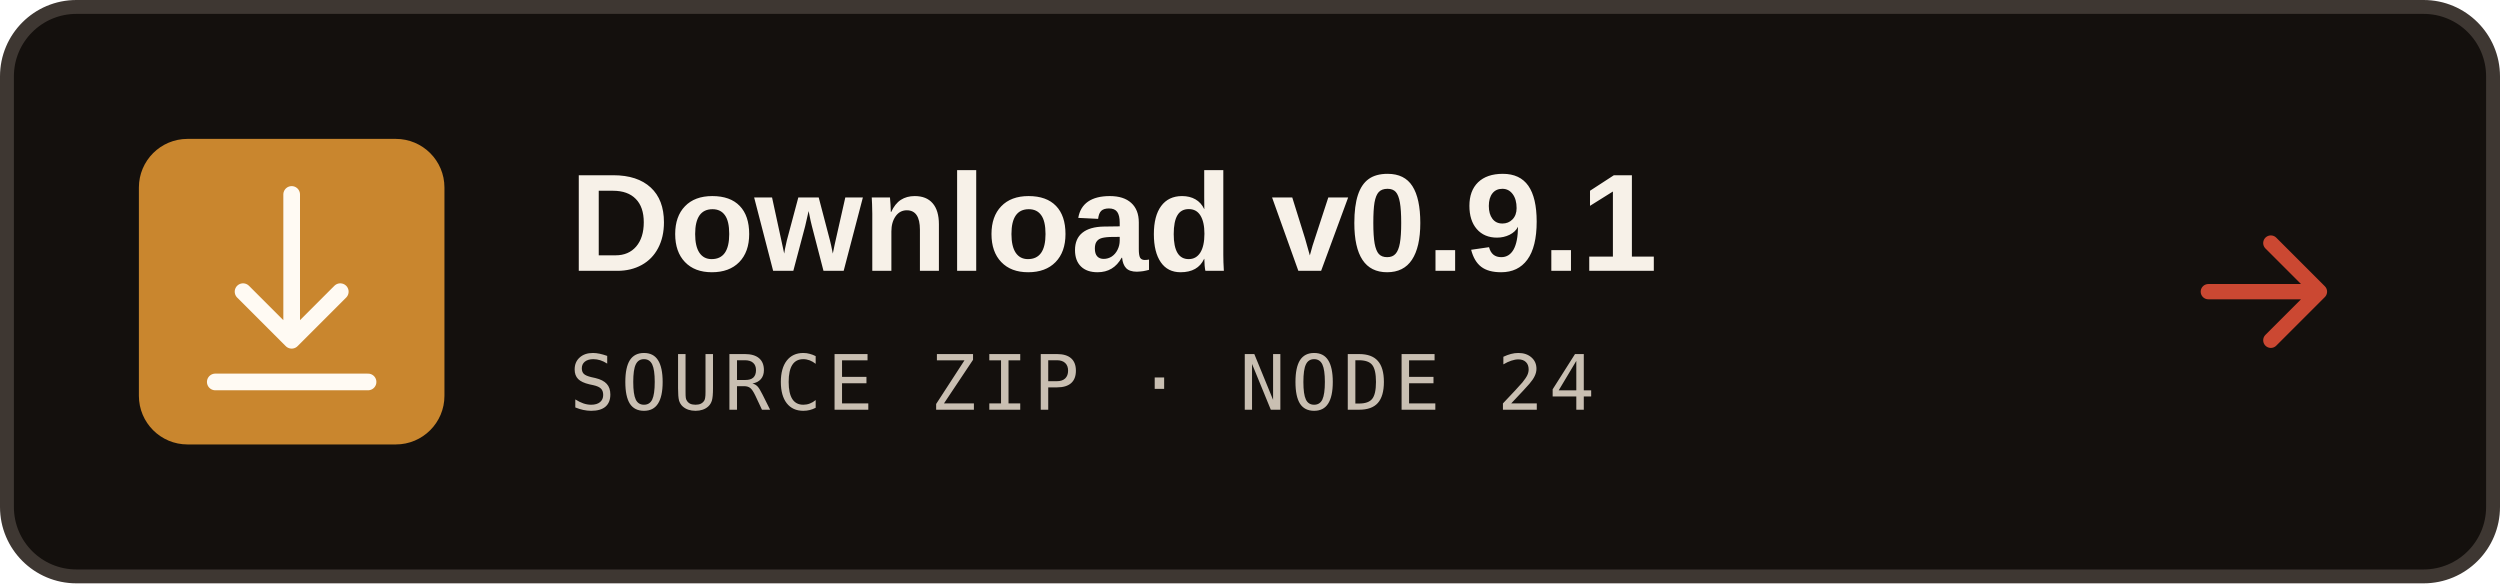
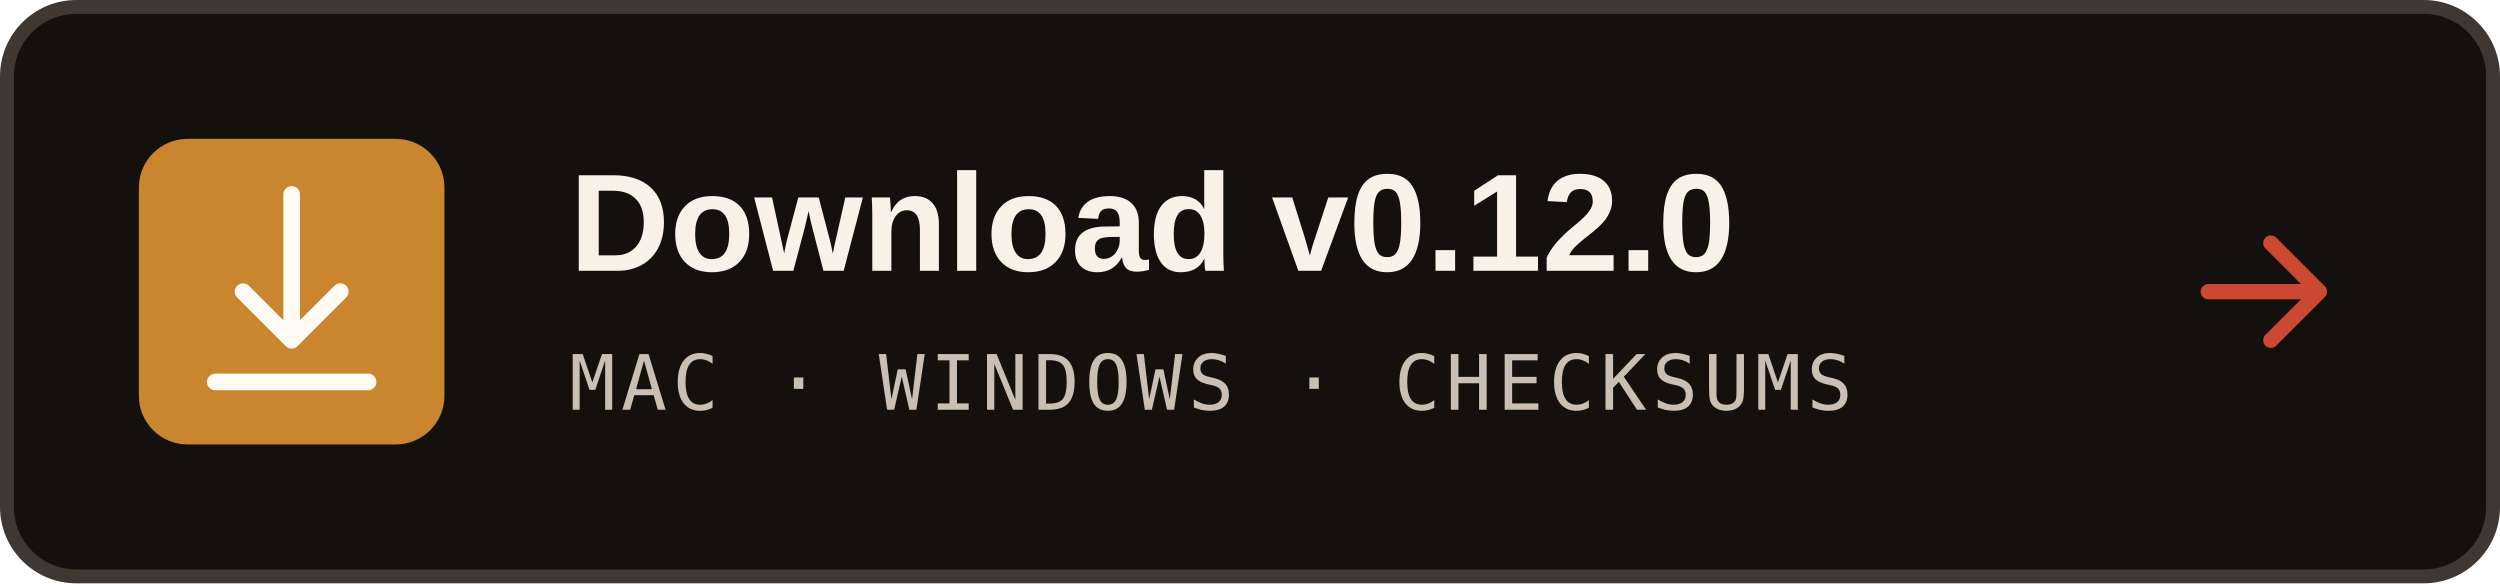
<svg xmlns="http://www.w3.org/2000/svg" viewBox="0 0 360 84" role="img" aria-labelledby="title desc">
  <rect x="1" y="1" width="358" height="82" rx="10" fill="#14100d" stroke="#3e3732" stroke-width="2" />
  <rect x="20" y="20" width="44" height="44" rx="7" fill="#c9862e" />
  <g fill="none" stroke="#fffaf3" stroke-width="2.4" stroke-linecap="round" stroke-linejoin="round">
    <path d="M42 28v21M35 42l7 7 7-7M31 55h22" />
  </g>
-   <text x="82" y="39" fill="#f7f1e8" font-family="'Zen Kaku Gothic New', Arial, sans-serif" font-size="20" font-weight="700">Download v0.9.1</text>
-   <text x="82" y="59" fill="#c9bfb2" font-family="'IBM Plex Mono', ui-monospace, monospace" font-size="11" letter-spacing=".8">SOURCE ZIP · NODE 24</text>
+   <text x="82" y="39" fill="#f7f1e8" font-family="'Zen Kaku Gothic New', Arial, sans-serif" font-size="20" font-weight="700">Download v0.12.0</text>
+   <text x="82" y="59" fill="#c9bfb2" font-family="'IBM Plex Mono', ui-monospace, monospace" font-size="11" letter-spacing=".8">MAC · WINDOWS · CHECKSUMS</text>
  <path d="M327 35l7 7-7 7M318 42h16" fill="none" stroke="#cb4832" stroke-width="2.2" stroke-linecap="round" stroke-linejoin="round" />
</svg>
